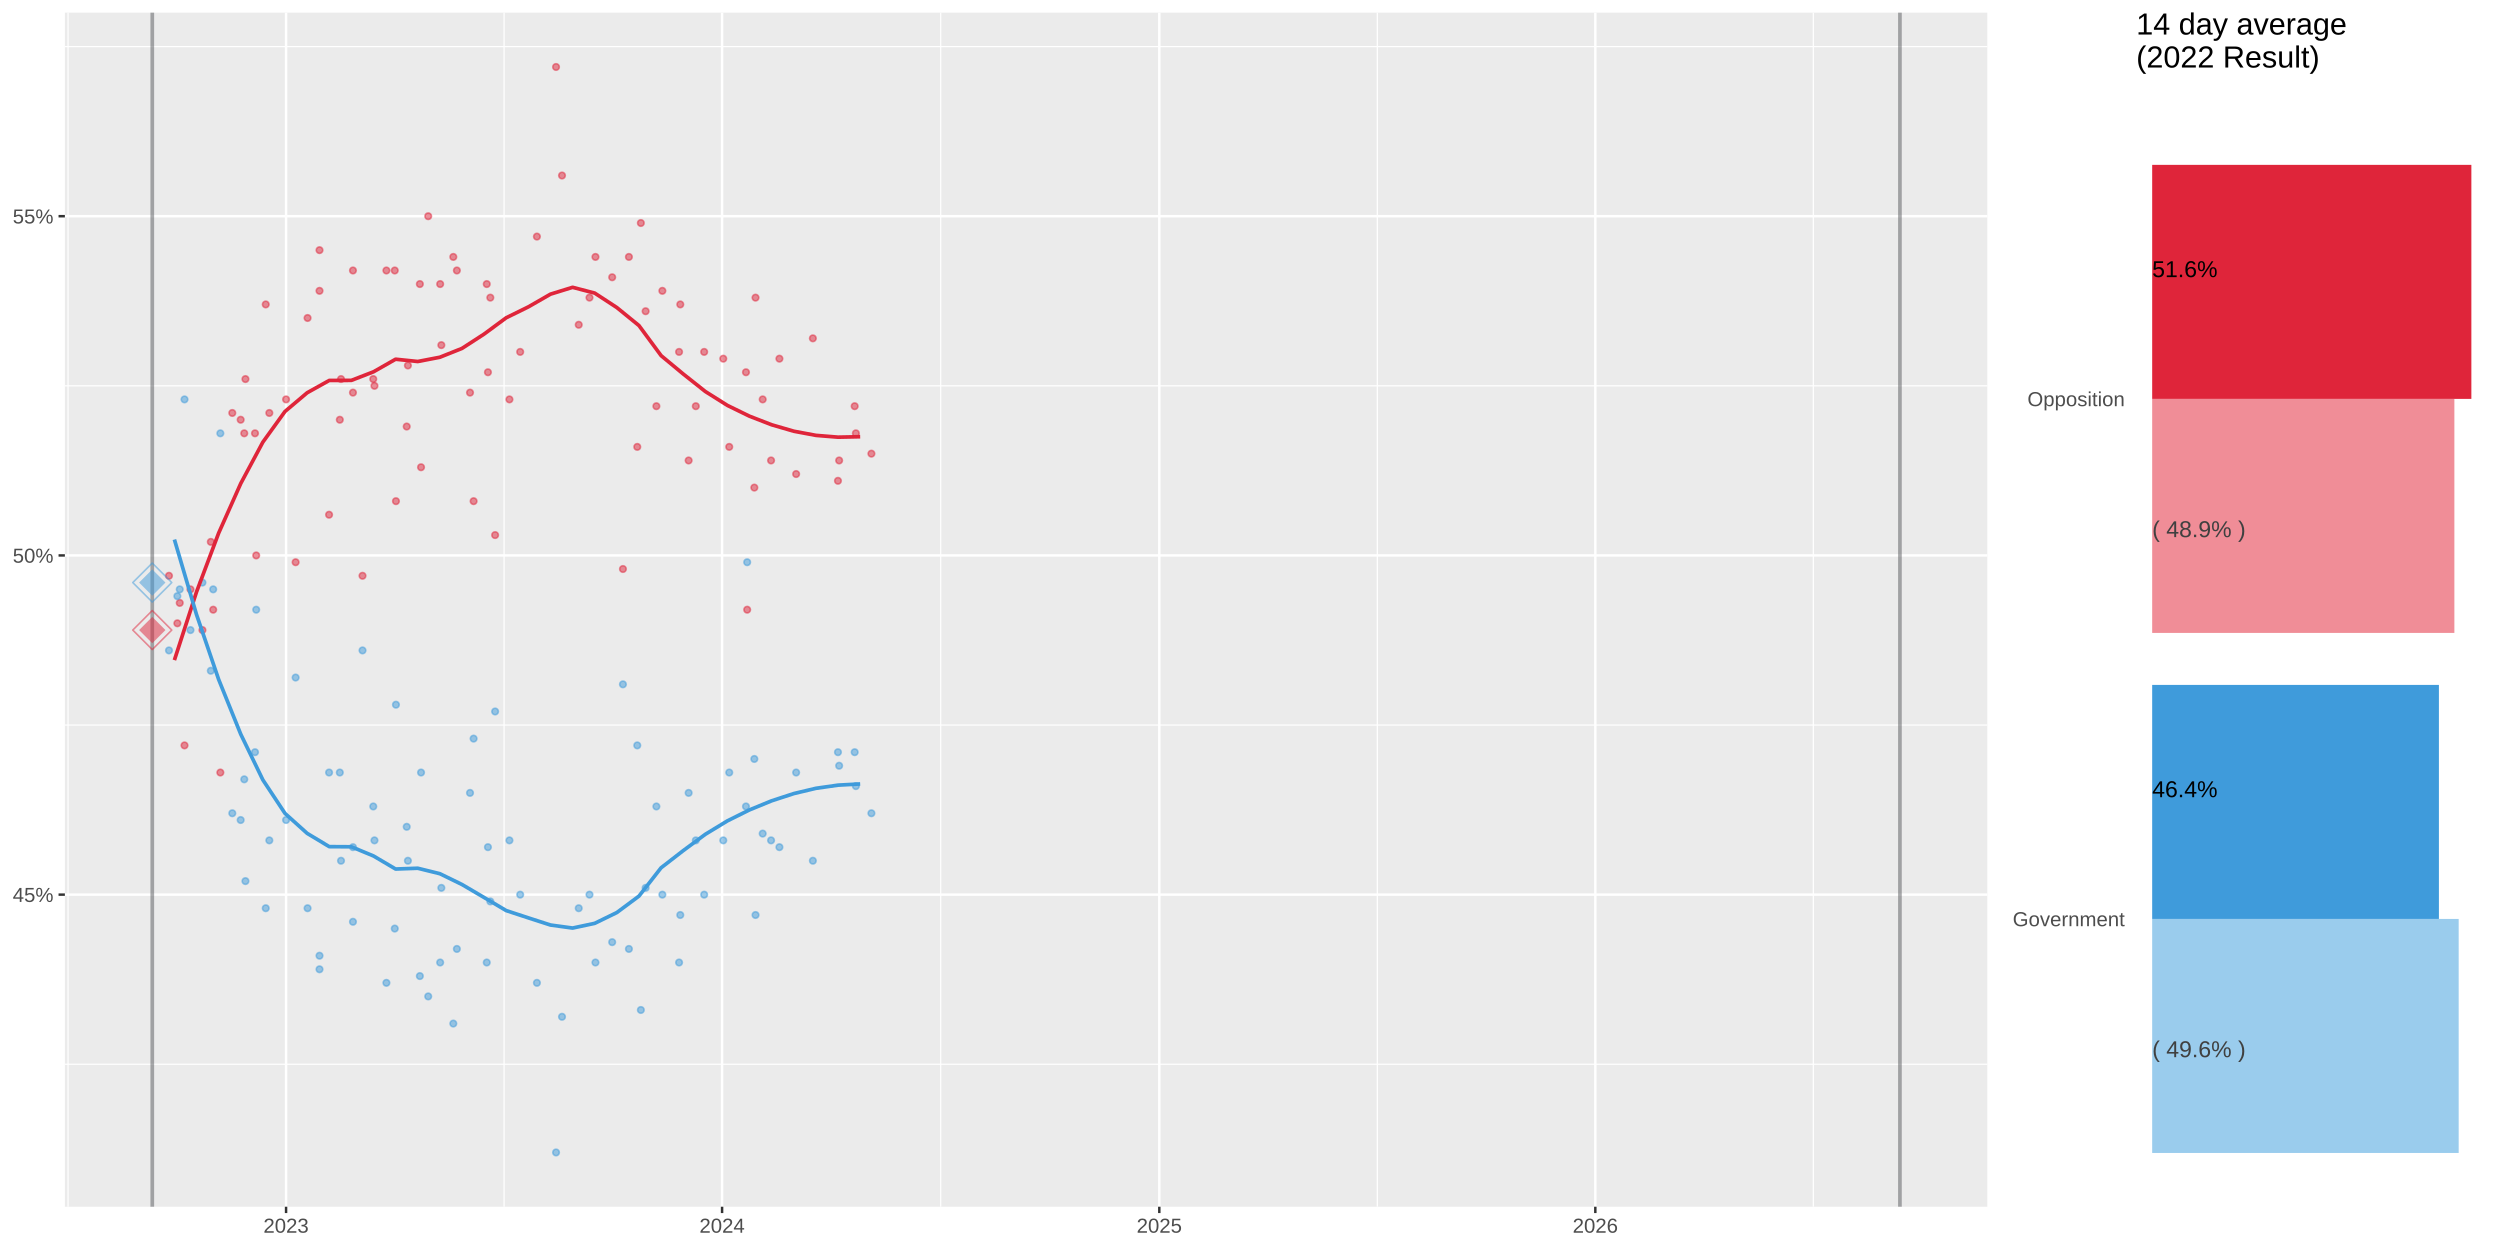
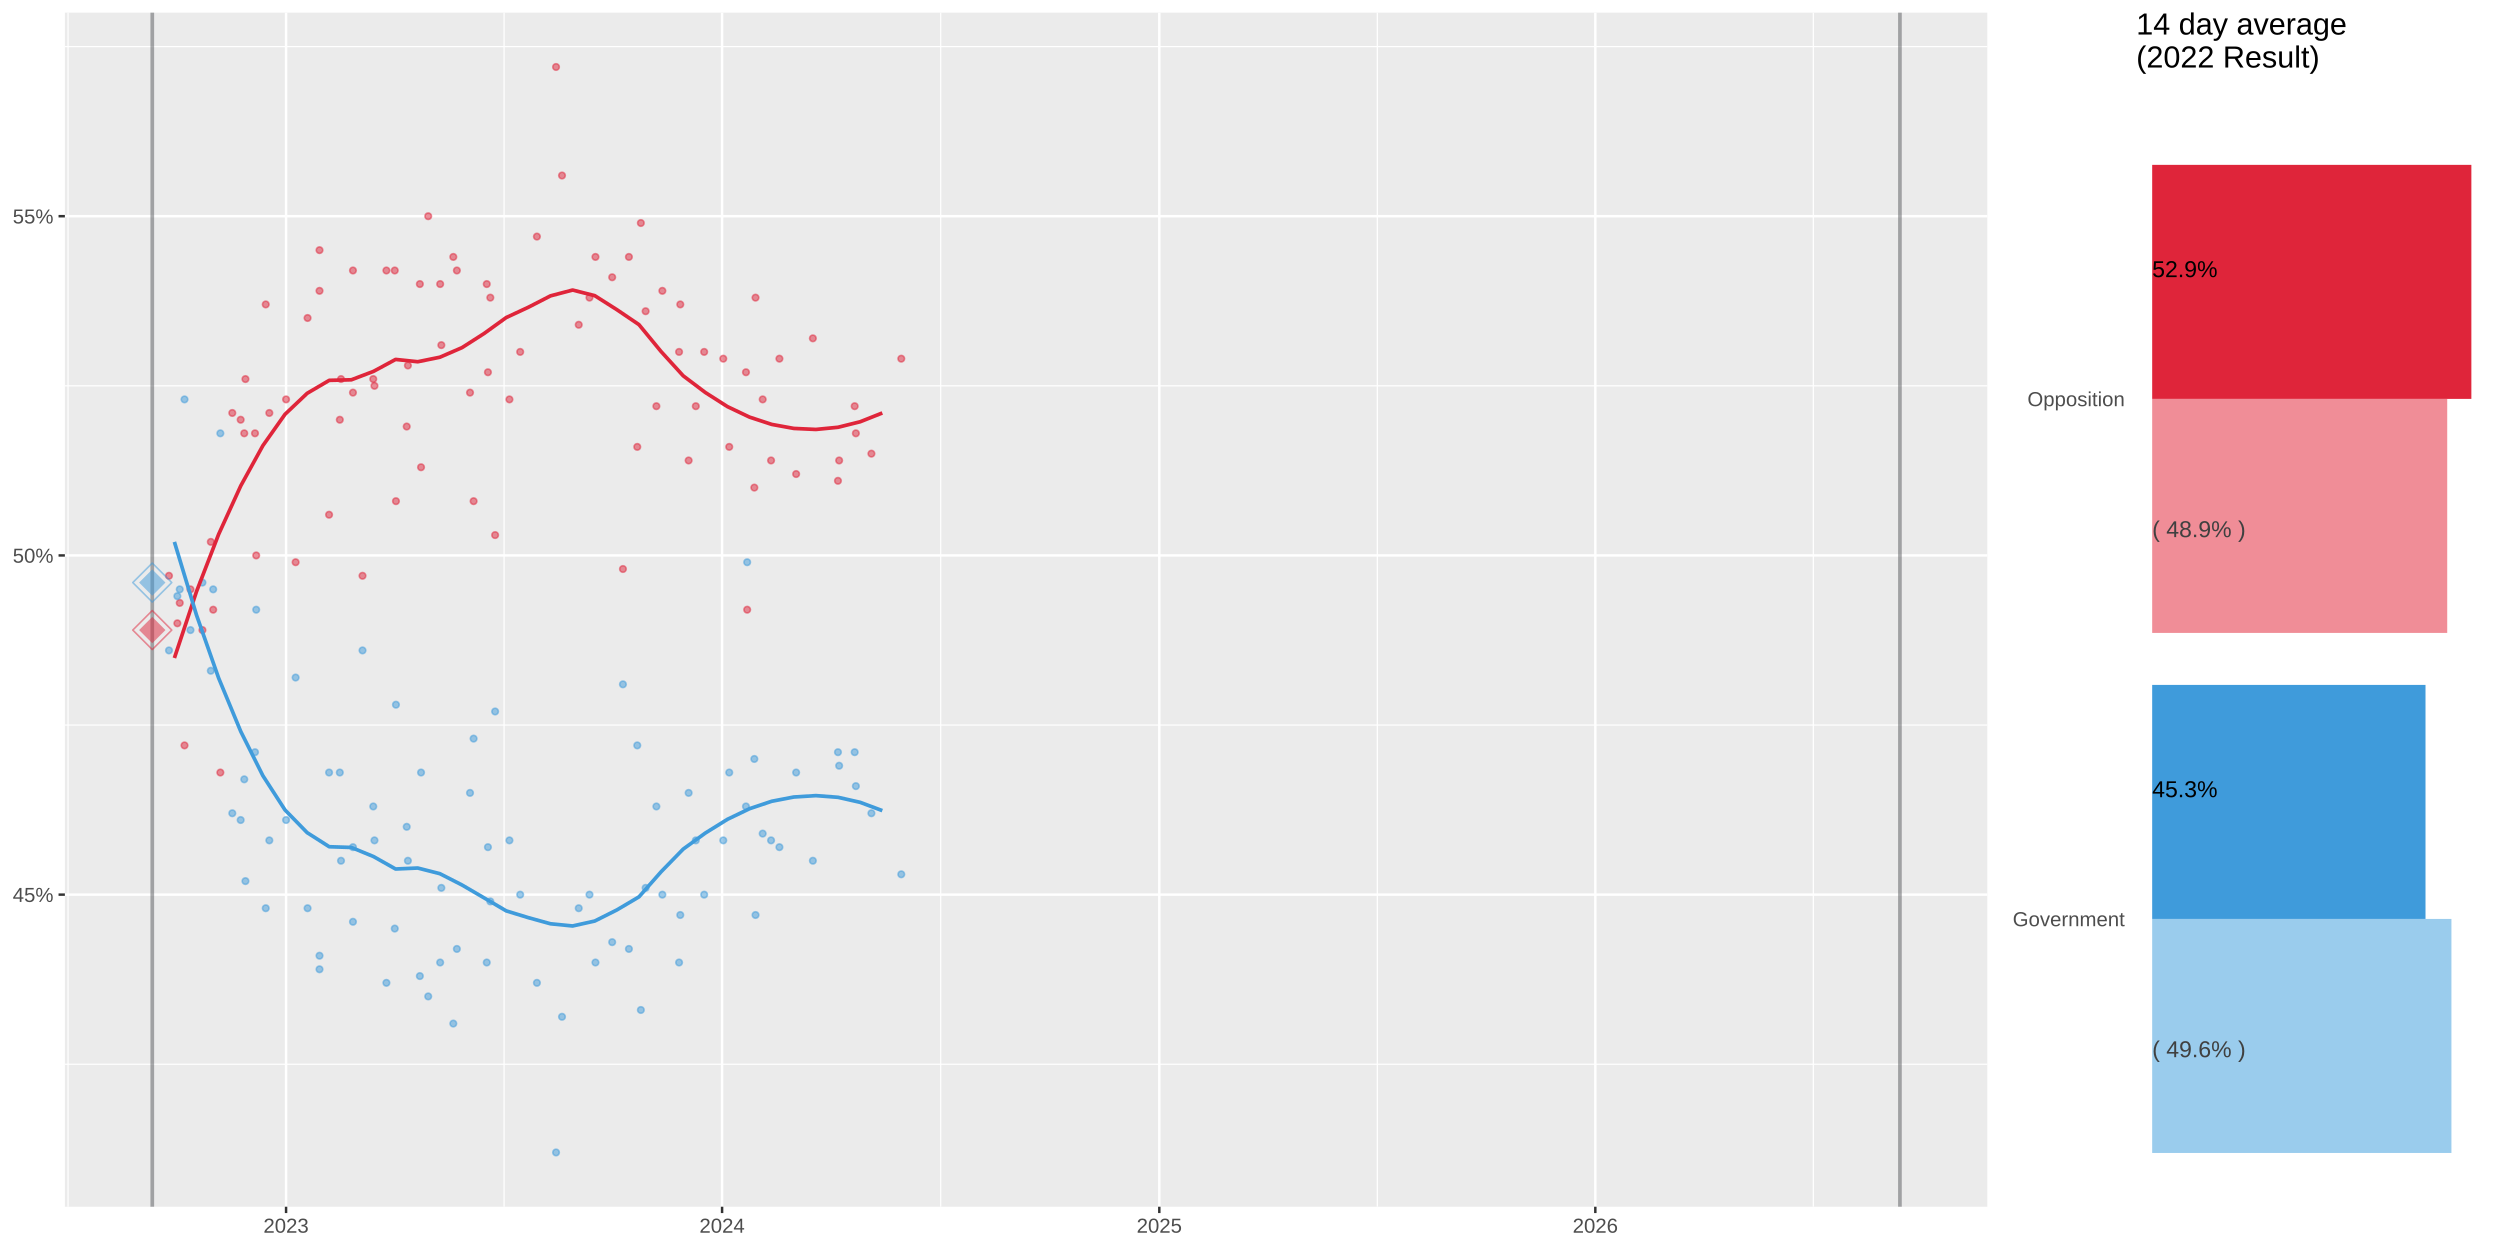
<svg xmlns="http://www.w3.org/2000/svg" class="svglite" width="1080.00pt" height="540.00pt" viewBox="0 0 1080.00 540.00">
  <defs>
    <style type="text/css">
    line, polyline, polygon, path, rect, circle {
      fill: none;
      stroke: #000000;
      stroke-linecap: round;
      stroke-linejoin: round;
      stroke-miterlimit: 10.00;
    }
    text {
      white-space: pre;
    }
  </style>
  </defs>
  <rect width="100%" height="100%" style="stroke: none; fill: none;" />
  <defs>
    <clipPath id="cpMC4wMHwxMDgwLjAwfDAuMDB8NTQwLjAw">
      <rect x="0.00" y="0.00" width="1080.00" height="540.00" />
    </clipPath>
  </defs>
  <g clip-path="url(#cpMC4wMHwxMDgwLjAwfDAuMDB8NTQwLjAw)">
</g>
  <defs>
    <clipPath id="cpMC4wMHw4NjQuMDB8MC4wMHw1NDAuMDA=">
      <rect x="0.00" y="0.00" width="864.00" height="540.00" />
    </clipPath>
  </defs>
  <g clip-path="url(#cpMC4wMHw4NjQuMDB8MC4wMHw1NDAuMDA=)">
    <rect x="0.00" y="0.00" width="864.00" height="540.00" style="stroke-width: 1.07; stroke: #FFFFFF; fill: #FFFFFF;" />
  </g>
  <g clip-path="url(#cpMC4wMHwxMDgwLjAwfDAuMDB8NTQwLjAw)">
</g>
  <defs>
    <clipPath id="cpMjguMDN8ODU4LjUyfDUuNDh8NTIxLjMx">
      <rect x="28.03" y="5.48" width="830.49" height="515.83" />
    </clipPath>
  </defs>
  <g clip-path="url(#cpMjguMDN8ODU4LjUyfDUuNDh8NTIxLjMx)">
    <rect x="28.03" y="5.48" width="830.49" height="515.83" style="stroke-width: 1.07; stroke: none; fill: #EBEBEB;" />
    <polyline points="28.03,459.76 858.52,459.76 " style="stroke-width: 0.53; stroke: #FFFFFF; stroke-linecap: butt;" />
    <polyline points="28.03,313.22 858.52,313.22 " style="stroke-width: 0.53; stroke: #FFFFFF; stroke-linecap: butt;" />
    <polyline points="28.03,166.68 858.52,166.68 " style="stroke-width: 0.53; stroke: #FFFFFF; stroke-linecap: butt;" />
    <polyline points="28.03,20.13 858.52,20.13 " style="stroke-width: 0.53; stroke: #FFFFFF; stroke-linecap: butt;" />
    <polyline points="29.40,521.31 29.40,5.48 " style="stroke-width: 0.53; stroke: #FFFFFF; stroke-linecap: butt;" />
    <polyline points="217.76,521.31 217.76,5.48 " style="stroke-width: 0.53; stroke: #FFFFFF; stroke-linecap: butt;" />
    <polyline points="406.38,521.31 406.38,5.48 " style="stroke-width: 0.53; stroke: #FFFFFF; stroke-linecap: butt;" />
    <polyline points="595.00,521.31 595.00,5.48 " style="stroke-width: 0.53; stroke: #FFFFFF; stroke-linecap: butt;" />
    <polyline points="783.36,521.31 783.36,5.48 " style="stroke-width: 0.53; stroke: #FFFFFF; stroke-linecap: butt;" />
    <polyline points="28.03,386.49 858.52,386.49 " style="stroke-width: 1.07; stroke: #FFFFFF; stroke-linecap: butt;" />
    <polyline points="28.03,239.95 858.52,239.95 " style="stroke-width: 1.07; stroke: #FFFFFF; stroke-linecap: butt;" />
    <polyline points="28.03,93.40 858.52,93.40 " style="stroke-width: 1.07; stroke: #FFFFFF; stroke-linecap: butt;" />
    <polyline points="123.58,521.31 123.58,5.48 " style="stroke-width: 1.07; stroke: #FFFFFF; stroke-linecap: butt;" />
    <polyline points="311.94,521.31 311.94,5.48 " style="stroke-width: 1.07; stroke: #FFFFFF; stroke-linecap: butt;" />
    <polyline points="500.82,521.31 500.82,5.48 " style="stroke-width: 1.07; stroke: #FFFFFF; stroke-linecap: butt;" />
    <polyline points="689.18,521.31 689.18,5.48 " style="stroke-width: 1.07; stroke: #FFFFFF; stroke-linecap: butt;" />
+     <circle cx="389.35" cy="154.95" r="1.42" style="stroke-width: 0.71; stroke: #DF253A; stroke-opacity: 0.50; fill: #DF253A; fill-opacity: 0.50;" />
    <circle cx="376.45" cy="195.98" r="1.42" style="stroke-width: 0.71; stroke: #DF253A; stroke-opacity: 0.50; fill: #DF253A; fill-opacity: 0.50;" />
    <circle cx="369.74" cy="187.19" r="1.42" style="stroke-width: 0.71; stroke: #DF253A; stroke-opacity: 0.50; fill: #DF253A; fill-opacity: 0.50;" />
    <circle cx="369.22" cy="175.47" r="1.42" style="stroke-width: 0.71; stroke: #DF253A; stroke-opacity: 0.50; fill: #DF253A; fill-opacity: 0.50;" />
    <circle cx="362.51" cy="198.92" r="1.42" style="stroke-width: 0.71; stroke: #DF253A; stroke-opacity: 0.50; fill: #DF253A; fill-opacity: 0.50;" />
    <circle cx="362.00" cy="207.71" r="1.42" style="stroke-width: 0.71; stroke: #DF253A; stroke-opacity: 0.50; fill: #DF253A; fill-opacity: 0.50;" />
    <circle cx="351.16" cy="146.16" r="1.42" style="stroke-width: 0.71; stroke: #DF253A; stroke-opacity: 0.50; fill: #DF253A; fill-opacity: 0.50;" />
    <circle cx="343.93" cy="204.78" r="1.42" style="stroke-width: 0.71; stroke: #DF253A; stroke-opacity: 0.50; fill: #DF253A; fill-opacity: 0.50;" />
    <circle cx="336.71" cy="154.95" r="1.42" style="stroke-width: 0.71; stroke: #DF253A; stroke-opacity: 0.50; fill: #DF253A; fill-opacity: 0.50;" />
    <circle cx="333.10" cy="198.92" r="1.42" style="stroke-width: 0.71; stroke: #DF253A; stroke-opacity: 0.50; fill: #DF253A; fill-opacity: 0.50;" />
    <circle cx="329.48" cy="172.54" r="1.42" style="stroke-width: 0.71; stroke: #DF253A; stroke-opacity: 0.50; fill: #DF253A; fill-opacity: 0.50;" />
    <circle cx="326.39" cy="128.58" r="1.42" style="stroke-width: 0.71; stroke: #DF253A; stroke-opacity: 0.50; fill: #DF253A; fill-opacity: 0.50;" />
    <circle cx="325.87" cy="210.64" r="1.42" style="stroke-width: 0.71; stroke: #DF253A; stroke-opacity: 0.50; fill: #DF253A; fill-opacity: 0.50;" />
    <circle cx="322.78" cy="263.39" r="1.42" style="stroke-width: 0.71; stroke: #DF253A; stroke-opacity: 0.50; fill: #DF253A; fill-opacity: 0.50;" />
    <circle cx="322.26" cy="160.81" r="1.42" style="stroke-width: 0.71; stroke: #DF253A; stroke-opacity: 0.50; fill: #DF253A; fill-opacity: 0.50;" />
    <circle cx="315.03" cy="193.05" r="1.42" style="stroke-width: 0.71; stroke: #DF253A; stroke-opacity: 0.50; fill: #DF253A; fill-opacity: 0.50;" />
    <circle cx="312.45" cy="154.95" r="1.42" style="stroke-width: 0.71; stroke: #DF253A; stroke-opacity: 0.50; fill: #DF253A; fill-opacity: 0.50;" />
    <circle cx="304.20" cy="152.02" r="1.42" style="stroke-width: 0.71; stroke: #DF253A; stroke-opacity: 0.50; fill: #DF253A; fill-opacity: 0.50;" />
    <circle cx="300.59" cy="175.47" r="1.42" style="stroke-width: 0.71; stroke: #DF253A; stroke-opacity: 0.50; fill: #DF253A; fill-opacity: 0.50;" />
    <circle cx="297.49" cy="198.92" r="1.42" style="stroke-width: 0.71; stroke: #DF253A; stroke-opacity: 0.50; fill: #DF253A; fill-opacity: 0.50;" />
    <circle cx="293.88" cy="131.51" r="1.42" style="stroke-width: 0.71; stroke: #DF253A; stroke-opacity: 0.50; fill: #DF253A; fill-opacity: 0.50;" />
    <circle cx="293.36" cy="152.02" r="1.42" style="stroke-width: 0.71; stroke: #DF253A; stroke-opacity: 0.50; fill: #DF253A; fill-opacity: 0.50;" />
    <circle cx="286.14" cy="125.64" r="1.42" style="stroke-width: 0.71; stroke: #DF253A; stroke-opacity: 0.50; fill: #DF253A; fill-opacity: 0.50;" />
    <circle cx="283.56" cy="175.47" r="1.42" style="stroke-width: 0.71; stroke: #DF253A; stroke-opacity: 0.50; fill: #DF253A; fill-opacity: 0.50;" />
    <circle cx="278.91" cy="134.44" r="1.42" style="stroke-width: 0.71; stroke: #DF253A; stroke-opacity: 0.50; fill: #DF253A; fill-opacity: 0.50;" />
    <circle cx="276.85" cy="96.34" r="1.42" style="stroke-width: 0.71; stroke: #DF253A; stroke-opacity: 0.50; fill: #DF253A; fill-opacity: 0.50;" />
    <circle cx="275.30" cy="193.05" r="1.42" style="stroke-width: 0.71; stroke: #DF253A; stroke-opacity: 0.50; fill: #DF253A; fill-opacity: 0.50;" />
    <circle cx="271.69" cy="110.99" r="1.42" style="stroke-width: 0.71; stroke: #DF253A; stroke-opacity: 0.50; fill: #DF253A; fill-opacity: 0.50;" />
    <circle cx="269.11" cy="245.81" r="1.42" style="stroke-width: 0.71; stroke: #DF253A; stroke-opacity: 0.50; fill: #DF253A; fill-opacity: 0.50;" />
    <circle cx="264.46" cy="119.78" r="1.42" style="stroke-width: 0.71; stroke: #DF253A; stroke-opacity: 0.50; fill: #DF253A; fill-opacity: 0.50;" />
    <circle cx="257.24" cy="110.99" r="1.42" style="stroke-width: 0.71; stroke: #DF253A; stroke-opacity: 0.50; fill: #DF253A; fill-opacity: 0.50;" />
    <circle cx="254.66" cy="128.58" r="1.42" style="stroke-width: 0.71; stroke: #DF253A; stroke-opacity: 0.50; fill: #DF253A; fill-opacity: 0.50;" />
    <circle cx="250.01" cy="140.30" r="1.42" style="stroke-width: 0.71; stroke: #DF253A; stroke-opacity: 0.50; fill: #DF253A; fill-opacity: 0.50;" />
    <circle cx="242.79" cy="75.82" r="1.42" style="stroke-width: 0.71; stroke: #DF253A; stroke-opacity: 0.50; fill: #DF253A; fill-opacity: 0.50;" />
    <circle cx="240.21" cy="28.93" r="1.42" style="stroke-width: 0.71; stroke: #DF253A; stroke-opacity: 0.50; fill: #DF253A; fill-opacity: 0.50;" />
    <circle cx="231.95" cy="102.20" r="1.42" style="stroke-width: 0.71; stroke: #DF253A; stroke-opacity: 0.50; fill: #DF253A; fill-opacity: 0.50;" />
    <circle cx="224.72" cy="152.02" r="1.42" style="stroke-width: 0.71; stroke: #DF253A; stroke-opacity: 0.50; fill: #DF253A; fill-opacity: 0.50;" />
    <circle cx="220.08" cy="172.54" r="1.42" style="stroke-width: 0.71; stroke: #DF253A; stroke-opacity: 0.50; fill: #DF253A; fill-opacity: 0.50;" />
    <circle cx="213.89" cy="231.15" r="1.42" style="stroke-width: 0.71; stroke: #DF253A; stroke-opacity: 0.50; fill: #DF253A; fill-opacity: 0.50;" />
    <circle cx="211.82" cy="128.58" r="1.42" style="stroke-width: 0.71; stroke: #DF253A; stroke-opacity: 0.50; fill: #DF253A; fill-opacity: 0.50;" />
    <circle cx="210.79" cy="160.81" r="1.42" style="stroke-width: 0.71; stroke: #DF253A; stroke-opacity: 0.50; fill: #DF253A; fill-opacity: 0.50;" />
    <circle cx="210.28" cy="122.71" r="1.42" style="stroke-width: 0.71; stroke: #DF253A; stroke-opacity: 0.50; fill: #DF253A; fill-opacity: 0.50;" />
    <circle cx="204.60" cy="216.50" r="1.42" style="stroke-width: 0.71; stroke: #DF253A; stroke-opacity: 0.50; fill: #DF253A; fill-opacity: 0.50;" />
    <circle cx="203.05" cy="169.61" r="1.42" style="stroke-width: 0.71; stroke: #DF253A; stroke-opacity: 0.50; fill: #DF253A; fill-opacity: 0.50;" />
    <circle cx="197.37" cy="116.85" r="1.42" style="stroke-width: 0.71; stroke: #DF253A; stroke-opacity: 0.50; fill: #DF253A; fill-opacity: 0.50;" />
    <circle cx="195.83" cy="110.99" r="1.42" style="stroke-width: 0.71; stroke: #DF253A; stroke-opacity: 0.50; fill: #DF253A; fill-opacity: 0.50;" />
    <circle cx="190.66" cy="149.09" r="1.42" style="stroke-width: 0.71; stroke: #DF253A; stroke-opacity: 0.50; fill: #DF253A; fill-opacity: 0.50;" />
    <circle cx="190.15" cy="122.71" r="1.42" style="stroke-width: 0.71; stroke: #DF253A; stroke-opacity: 0.50; fill: #DF253A; fill-opacity: 0.50;" />
    <circle cx="184.99" cy="93.40" r="1.42" style="stroke-width: 0.71; stroke: #DF253A; stroke-opacity: 0.50; fill: #DF253A; fill-opacity: 0.50;" />
    <circle cx="181.89" cy="201.85" r="1.42" style="stroke-width: 0.71; stroke: #DF253A; stroke-opacity: 0.50; fill: #DF253A; fill-opacity: 0.50;" />
    <circle cx="181.38" cy="122.71" r="1.42" style="stroke-width: 0.71; stroke: #DF253A; stroke-opacity: 0.50; fill: #DF253A; fill-opacity: 0.50;" />
    <circle cx="176.22" cy="157.88" r="1.42" style="stroke-width: 0.71; stroke: #DF253A; stroke-opacity: 0.50; fill: #DF253A; fill-opacity: 0.50;" />
    <circle cx="175.70" cy="184.26" r="1.42" style="stroke-width: 0.71; stroke: #DF253A; stroke-opacity: 0.50; fill: #DF253A; fill-opacity: 0.50;" />
    <circle cx="171.05" cy="216.50" r="1.42" style="stroke-width: 0.71; stroke: #DF253A; stroke-opacity: 0.50; fill: #DF253A; fill-opacity: 0.50;" />
    <circle cx="170.54" cy="116.85" r="1.42" style="stroke-width: 0.71; stroke: #DF253A; stroke-opacity: 0.50; fill: #DF253A; fill-opacity: 0.50;" />
    <circle cx="166.93" cy="116.85" r="1.42" style="stroke-width: 0.71; stroke: #DF253A; stroke-opacity: 0.50; fill: #DF253A; fill-opacity: 0.50;" />
    <circle cx="161.77" cy="166.68" r="1.42" style="stroke-width: 0.71; stroke: #DF253A; stroke-opacity: 0.50; fill: #DF253A; fill-opacity: 0.50;" />
    <circle cx="161.25" cy="163.75" r="1.42" style="stroke-width: 0.71; stroke: #DF253A; stroke-opacity: 0.50; fill: #DF253A; fill-opacity: 0.50;" />
    <circle cx="156.61" cy="248.74" r="1.42" style="stroke-width: 0.71; stroke: #DF253A; stroke-opacity: 0.50; fill: #DF253A; fill-opacity: 0.50;" />
    <circle cx="152.48" cy="169.61" r="1.42" style="stroke-width: 0.71; stroke: #DF253A; stroke-opacity: 0.50; fill: #DF253A; fill-opacity: 0.50;" />
    <circle cx="152.48" cy="116.85" r="1.42" style="stroke-width: 0.71; stroke: #DF253A; stroke-opacity: 0.50; fill: #DF253A; fill-opacity: 0.50;" />
    <circle cx="147.32" cy="163.75" r="1.42" style="stroke-width: 0.71; stroke: #DF253A; stroke-opacity: 0.50; fill: #DF253A; fill-opacity: 0.50;" />
    <circle cx="146.80" cy="181.33" r="1.42" style="stroke-width: 0.71; stroke: #DF253A; stroke-opacity: 0.50; fill: #DF253A; fill-opacity: 0.50;" />
    <circle cx="142.16" cy="222.36" r="1.42" style="stroke-width: 0.71; stroke: #DF253A; stroke-opacity: 0.50; fill: #DF253A; fill-opacity: 0.50;" />
    <circle cx="138.03" cy="108.06" r="1.42" style="stroke-width: 0.71; stroke: #DF253A; stroke-opacity: 0.50; fill: #DF253A; fill-opacity: 0.50;" />
    <circle cx="138.03" cy="125.64" r="1.42" style="stroke-width: 0.71; stroke: #DF253A; stroke-opacity: 0.50; fill: #DF253A; fill-opacity: 0.50;" />
    <circle cx="132.87" cy="137.37" r="1.42" style="stroke-width: 0.71; stroke: #DF253A; stroke-opacity: 0.50; fill: #DF253A; fill-opacity: 0.50;" />
    <circle cx="127.71" cy="242.88" r="1.42" style="stroke-width: 0.71; stroke: #DF253A; stroke-opacity: 0.50; fill: #DF253A; fill-opacity: 0.50;" />
    <circle cx="123.58" cy="172.54" r="1.42" style="stroke-width: 0.71; stroke: #DF253A; stroke-opacity: 0.50; fill: #DF253A; fill-opacity: 0.50;" />
    <circle cx="116.35" cy="178.40" r="1.42" style="stroke-width: 0.71; stroke: #DF253A; stroke-opacity: 0.50; fill: #DF253A; fill-opacity: 0.50;" />
    <circle cx="114.80" cy="131.51" r="1.42" style="stroke-width: 0.71; stroke: #DF253A; stroke-opacity: 0.50; fill: #DF253A; fill-opacity: 0.50;" />
    <circle cx="110.68" cy="239.95" r="1.42" style="stroke-width: 0.71; stroke: #DF253A; stroke-opacity: 0.50; fill: #DF253A; fill-opacity: 0.50;" />
    <circle cx="110.16" cy="187.19" r="1.42" style="stroke-width: 0.71; stroke: #DF253A; stroke-opacity: 0.50; fill: #DF253A; fill-opacity: 0.50;" />
    <circle cx="106.03" cy="163.75" r="1.42" style="stroke-width: 0.71; stroke: #DF253A; stroke-opacity: 0.50; fill: #DF253A; fill-opacity: 0.50;" />
    <circle cx="105.52" cy="187.19" r="1.42" style="stroke-width: 0.71; stroke: #DF253A; stroke-opacity: 0.50; fill: #DF253A; fill-opacity: 0.50;" />
    <circle cx="103.97" cy="181.33" r="1.42" style="stroke-width: 0.71; stroke: #DF253A; stroke-opacity: 0.50; fill: #DF253A; fill-opacity: 0.50;" />
    <circle cx="100.35" cy="178.40" r="1.42" style="stroke-width: 0.71; stroke: #DF253A; stroke-opacity: 0.50; fill: #DF253A; fill-opacity: 0.50;" />
    <circle cx="95.19" cy="333.73" r="1.42" style="stroke-width: 0.71; stroke: #DF253A; stroke-opacity: 0.50; fill: #DF253A; fill-opacity: 0.50;" />
    <circle cx="92.10" cy="263.39" r="1.42" style="stroke-width: 0.71; stroke: #DF253A; stroke-opacity: 0.50; fill: #DF253A; fill-opacity: 0.50;" />
    <circle cx="91.07" cy="234.09" r="1.42" style="stroke-width: 0.71; stroke: #DF253A; stroke-opacity: 0.50; fill: #DF253A; fill-opacity: 0.50;" />
    <circle cx="87.45" cy="272.19" r="1.42" style="stroke-width: 0.71; stroke: #DF253A; stroke-opacity: 0.50; fill: #DF253A; fill-opacity: 0.50;" />
    <circle cx="82.29" cy="254.60" r="1.42" style="stroke-width: 0.71; stroke: #DF253A; stroke-opacity: 0.50; fill: #DF253A; fill-opacity: 0.50;" />
    <circle cx="79.71" cy="322.01" r="1.42" style="stroke-width: 0.71; stroke: #DF253A; stroke-opacity: 0.50; fill: #DF253A; fill-opacity: 0.50;" />
    <circle cx="77.65" cy="260.46" r="1.42" style="stroke-width: 0.71; stroke: #DF253A; stroke-opacity: 0.50; fill: #DF253A; fill-opacity: 0.50;" />
    <circle cx="76.62" cy="269.26" r="1.42" style="stroke-width: 0.71; stroke: #DF253A; stroke-opacity: 0.50; fill: #DF253A; fill-opacity: 0.50;" />
    <circle cx="73.00" cy="248.74" r="1.42" style="stroke-width: 0.71; stroke: #DF253A; stroke-opacity: 0.50; fill: #DF253A; fill-opacity: 0.50;" />
+     <circle cx="389.35" cy="377.70" r="1.42" style="stroke-width: 0.71; stroke: #3F9BDB; stroke-opacity: 0.50; fill: #3F9BDB; fill-opacity: 0.50;" />
    <circle cx="376.45" cy="351.32" r="1.42" style="stroke-width: 0.71; stroke: #3F9BDB; stroke-opacity: 0.50; fill: #3F9BDB; fill-opacity: 0.50;" />
    <circle cx="369.74" cy="339.60" r="1.42" style="stroke-width: 0.71; stroke: #3F9BDB; stroke-opacity: 0.50; fill: #3F9BDB; fill-opacity: 0.50;" />
    <circle cx="369.22" cy="324.94" r="1.42" style="stroke-width: 0.71; stroke: #3F9BDB; stroke-opacity: 0.50; fill: #3F9BDB; fill-opacity: 0.50;" />
    <circle cx="362.51" cy="330.80" r="1.42" style="stroke-width: 0.71; stroke: #3F9BDB; stroke-opacity: 0.50; fill: #3F9BDB; fill-opacity: 0.50;" />
    <circle cx="362.00" cy="324.94" r="1.42" style="stroke-width: 0.71; stroke: #3F9BDB; stroke-opacity: 0.50; fill: #3F9BDB; fill-opacity: 0.50;" />
    <circle cx="351.16" cy="371.84" r="1.42" style="stroke-width: 0.71; stroke: #3F9BDB; stroke-opacity: 0.50; fill: #3F9BDB; fill-opacity: 0.50;" />
    <circle cx="343.93" cy="333.73" r="1.42" style="stroke-width: 0.71; stroke: #3F9BDB; stroke-opacity: 0.50; fill: #3F9BDB; fill-opacity: 0.50;" />
    <circle cx="336.71" cy="365.97" r="1.42" style="stroke-width: 0.71; stroke: #3F9BDB; stroke-opacity: 0.50; fill: #3F9BDB; fill-opacity: 0.50;" />
    <circle cx="333.10" cy="363.04" r="1.42" style="stroke-width: 0.71; stroke: #3F9BDB; stroke-opacity: 0.50; fill: #3F9BDB; fill-opacity: 0.50;" />
    <circle cx="329.48" cy="360.11" r="1.42" style="stroke-width: 0.71; stroke: #3F9BDB; stroke-opacity: 0.50; fill: #3F9BDB; fill-opacity: 0.50;" />
    <circle cx="326.39" cy="395.28" r="1.42" style="stroke-width: 0.71; stroke: #3F9BDB; stroke-opacity: 0.50; fill: #3F9BDB; fill-opacity: 0.50;" />
    <circle cx="325.87" cy="327.87" r="1.42" style="stroke-width: 0.71; stroke: #3F9BDB; stroke-opacity: 0.50; fill: #3F9BDB; fill-opacity: 0.50;" />
    <circle cx="322.78" cy="242.88" r="1.42" style="stroke-width: 0.71; stroke: #3F9BDB; stroke-opacity: 0.50; fill: #3F9BDB; fill-opacity: 0.50;" />
    <circle cx="322.26" cy="348.39" r="1.42" style="stroke-width: 0.71; stroke: #3F9BDB; stroke-opacity: 0.50; fill: #3F9BDB; fill-opacity: 0.50;" />
    <circle cx="315.03" cy="333.73" r="1.42" style="stroke-width: 0.71; stroke: #3F9BDB; stroke-opacity: 0.50; fill: #3F9BDB; fill-opacity: 0.50;" />
    <circle cx="312.45" cy="363.04" r="1.42" style="stroke-width: 0.71; stroke: #3F9BDB; stroke-opacity: 0.50; fill: #3F9BDB; fill-opacity: 0.50;" />
    <circle cx="304.20" cy="386.49" r="1.42" style="stroke-width: 0.71; stroke: #3F9BDB; stroke-opacity: 0.50; fill: #3F9BDB; fill-opacity: 0.50;" />
    <circle cx="300.59" cy="363.04" r="1.42" style="stroke-width: 0.71; stroke: #3F9BDB; stroke-opacity: 0.50; fill: #3F9BDB; fill-opacity: 0.50;" />
    <circle cx="297.49" cy="342.53" r="1.42" style="stroke-width: 0.71; stroke: #3F9BDB; stroke-opacity: 0.50; fill: #3F9BDB; fill-opacity: 0.50;" />
    <circle cx="293.88" cy="395.28" r="1.42" style="stroke-width: 0.71; stroke: #3F9BDB; stroke-opacity: 0.50; fill: #3F9BDB; fill-opacity: 0.50;" />
    <circle cx="293.36" cy="415.80" r="1.42" style="stroke-width: 0.71; stroke: #3F9BDB; stroke-opacity: 0.50; fill: #3F9BDB; fill-opacity: 0.50;" />
    <circle cx="286.14" cy="386.49" r="1.42" style="stroke-width: 0.71; stroke: #3F9BDB; stroke-opacity: 0.50; fill: #3F9BDB; fill-opacity: 0.50;" />
    <circle cx="283.56" cy="348.39" r="1.42" style="stroke-width: 0.71; stroke: #3F9BDB; stroke-opacity: 0.50; fill: #3F9BDB; fill-opacity: 0.50;" />
    <circle cx="278.91" cy="383.56" r="1.42" style="stroke-width: 0.71; stroke: #3F9BDB; stroke-opacity: 0.50; fill: #3F9BDB; fill-opacity: 0.50;" />
    <circle cx="276.85" cy="436.31" r="1.42" style="stroke-width: 0.71; stroke: #3F9BDB; stroke-opacity: 0.50; fill: #3F9BDB; fill-opacity: 0.50;" />
    <circle cx="275.30" cy="322.01" r="1.42" style="stroke-width: 0.71; stroke: #3F9BDB; stroke-opacity: 0.50; fill: #3F9BDB; fill-opacity: 0.50;" />
    <circle cx="271.69" cy="409.94" r="1.42" style="stroke-width: 0.71; stroke: #3F9BDB; stroke-opacity: 0.50; fill: #3F9BDB; fill-opacity: 0.50;" />
    <circle cx="269.11" cy="295.63" r="1.42" style="stroke-width: 0.71; stroke: #3F9BDB; stroke-opacity: 0.50; fill: #3F9BDB; fill-opacity: 0.50;" />
    <circle cx="264.46" cy="407.01" r="1.42" style="stroke-width: 0.71; stroke: #3F9BDB; stroke-opacity: 0.50; fill: #3F9BDB; fill-opacity: 0.50;" />
    <circle cx="257.24" cy="415.80" r="1.42" style="stroke-width: 0.71; stroke: #3F9BDB; stroke-opacity: 0.50; fill: #3F9BDB; fill-opacity: 0.50;" />
    <circle cx="254.66" cy="386.49" r="1.42" style="stroke-width: 0.71; stroke: #3F9BDB; stroke-opacity: 0.50; fill: #3F9BDB; fill-opacity: 0.50;" />
    <circle cx="250.01" cy="392.35" r="1.42" style="stroke-width: 0.71; stroke: #3F9BDB; stroke-opacity: 0.50; fill: #3F9BDB; fill-opacity: 0.50;" />
    <circle cx="242.79" cy="439.25" r="1.42" style="stroke-width: 0.71; stroke: #3F9BDB; stroke-opacity: 0.50; fill: #3F9BDB; fill-opacity: 0.50;" />
    <circle cx="240.21" cy="497.86" r="1.42" style="stroke-width: 0.71; stroke: #3F9BDB; stroke-opacity: 0.50; fill: #3F9BDB; fill-opacity: 0.50;" />
    <circle cx="231.95" cy="424.59" r="1.42" style="stroke-width: 0.71; stroke: #3F9BDB; stroke-opacity: 0.50; fill: #3F9BDB; fill-opacity: 0.50;" />
    <circle cx="224.72" cy="386.49" r="1.42" style="stroke-width: 0.71; stroke: #3F9BDB; stroke-opacity: 0.50; fill: #3F9BDB; fill-opacity: 0.50;" />
    <circle cx="220.08" cy="363.04" r="1.42" style="stroke-width: 0.71; stroke: #3F9BDB; stroke-opacity: 0.50; fill: #3F9BDB; fill-opacity: 0.50;" />
    <circle cx="213.89" cy="307.36" r="1.42" style="stroke-width: 0.71; stroke: #3F9BDB; stroke-opacity: 0.50; fill: #3F9BDB; fill-opacity: 0.50;" />
    <circle cx="211.82" cy="389.42" r="1.42" style="stroke-width: 0.71; stroke: #3F9BDB; stroke-opacity: 0.50; fill: #3F9BDB; fill-opacity: 0.50;" />
    <circle cx="210.79" cy="365.97" r="1.42" style="stroke-width: 0.71; stroke: #3F9BDB; stroke-opacity: 0.50; fill: #3F9BDB; fill-opacity: 0.50;" />
    <circle cx="210.28" cy="415.80" r="1.42" style="stroke-width: 0.71; stroke: #3F9BDB; stroke-opacity: 0.50; fill: #3F9BDB; fill-opacity: 0.50;" />
    <circle cx="204.60" cy="319.08" r="1.42" style="stroke-width: 0.71; stroke: #3F9BDB; stroke-opacity: 0.50; fill: #3F9BDB; fill-opacity: 0.50;" />
    <circle cx="203.05" cy="342.53" r="1.42" style="stroke-width: 0.71; stroke: #3F9BDB; stroke-opacity: 0.50; fill: #3F9BDB; fill-opacity: 0.50;" />
    <circle cx="197.37" cy="409.94" r="1.42" style="stroke-width: 0.71; stroke: #3F9BDB; stroke-opacity: 0.50; fill: #3F9BDB; fill-opacity: 0.50;" />
    <circle cx="195.83" cy="442.18" r="1.42" style="stroke-width: 0.71; stroke: #3F9BDB; stroke-opacity: 0.50; fill: #3F9BDB; fill-opacity: 0.50;" />
    <circle cx="190.66" cy="383.56" r="1.42" style="stroke-width: 0.71; stroke: #3F9BDB; stroke-opacity: 0.50; fill: #3F9BDB; fill-opacity: 0.50;" />
    <circle cx="190.15" cy="415.80" r="1.42" style="stroke-width: 0.71; stroke: #3F9BDB; stroke-opacity: 0.50; fill: #3F9BDB; fill-opacity: 0.50;" />
    <circle cx="184.99" cy="430.45" r="1.42" style="stroke-width: 0.71; stroke: #3F9BDB; stroke-opacity: 0.50; fill: #3F9BDB; fill-opacity: 0.50;" />
    <circle cx="181.89" cy="333.73" r="1.42" style="stroke-width: 0.71; stroke: #3F9BDB; stroke-opacity: 0.50; fill: #3F9BDB; fill-opacity: 0.50;" />
    <circle cx="181.38" cy="421.66" r="1.42" style="stroke-width: 0.71; stroke: #3F9BDB; stroke-opacity: 0.50; fill: #3F9BDB; fill-opacity: 0.50;" />
    <circle cx="176.22" cy="371.84" r="1.42" style="stroke-width: 0.71; stroke: #3F9BDB; stroke-opacity: 0.50; fill: #3F9BDB; fill-opacity: 0.50;" />
    <circle cx="175.70" cy="357.18" r="1.42" style="stroke-width: 0.71; stroke: #3F9BDB; stroke-opacity: 0.50; fill: #3F9BDB; fill-opacity: 0.50;" />
    <circle cx="171.05" cy="304.43" r="1.42" style="stroke-width: 0.71; stroke: #3F9BDB; stroke-opacity: 0.50; fill: #3F9BDB; fill-opacity: 0.50;" />
    <circle cx="170.54" cy="401.14" r="1.42" style="stroke-width: 0.71; stroke: #3F9BDB; stroke-opacity: 0.50; fill: #3F9BDB; fill-opacity: 0.50;" />
    <circle cx="166.93" cy="424.59" r="1.42" style="stroke-width: 0.71; stroke: #3F9BDB; stroke-opacity: 0.50; fill: #3F9BDB; fill-opacity: 0.50;" />
    <circle cx="161.77" cy="363.04" r="1.42" style="stroke-width: 0.71; stroke: #3F9BDB; stroke-opacity: 0.50; fill: #3F9BDB; fill-opacity: 0.50;" />
    <circle cx="161.25" cy="348.39" r="1.42" style="stroke-width: 0.71; stroke: #3F9BDB; stroke-opacity: 0.50; fill: #3F9BDB; fill-opacity: 0.50;" />
    <circle cx="156.61" cy="280.98" r="1.42" style="stroke-width: 0.71; stroke: #3F9BDB; stroke-opacity: 0.50; fill: #3F9BDB; fill-opacity: 0.50;" />
    <circle cx="152.48" cy="365.97" r="1.42" style="stroke-width: 0.71; stroke: #3F9BDB; stroke-opacity: 0.50; fill: #3F9BDB; fill-opacity: 0.50;" />
    <circle cx="152.48" cy="398.21" r="1.42" style="stroke-width: 0.71; stroke: #3F9BDB; stroke-opacity: 0.50; fill: #3F9BDB; fill-opacity: 0.50;" />
    <circle cx="147.32" cy="371.84" r="1.42" style="stroke-width: 0.71; stroke: #3F9BDB; stroke-opacity: 0.50; fill: #3F9BDB; fill-opacity: 0.50;" />
    <circle cx="146.80" cy="333.73" r="1.42" style="stroke-width: 0.71; stroke: #3F9BDB; stroke-opacity: 0.50; fill: #3F9BDB; fill-opacity: 0.50;" />
    <circle cx="142.16" cy="333.73" r="1.42" style="stroke-width: 0.71; stroke: #3F9BDB; stroke-opacity: 0.50; fill: #3F9BDB; fill-opacity: 0.50;" />
    <circle cx="138.03" cy="418.73" r="1.42" style="stroke-width: 0.71; stroke: #3F9BDB; stroke-opacity: 0.50; fill: #3F9BDB; fill-opacity: 0.50;" />
    <circle cx="138.03" cy="412.87" r="1.42" style="stroke-width: 0.71; stroke: #3F9BDB; stroke-opacity: 0.50; fill: #3F9BDB; fill-opacity: 0.50;" />
    <circle cx="132.87" cy="392.35" r="1.42" style="stroke-width: 0.71; stroke: #3F9BDB; stroke-opacity: 0.50; fill: #3F9BDB; fill-opacity: 0.50;" />
    <circle cx="127.71" cy="292.70" r="1.42" style="stroke-width: 0.71; stroke: #3F9BDB; stroke-opacity: 0.50; fill: #3F9BDB; fill-opacity: 0.50;" />
    <circle cx="123.58" cy="354.25" r="1.42" style="stroke-width: 0.71; stroke: #3F9BDB; stroke-opacity: 0.50; fill: #3F9BDB; fill-opacity: 0.50;" />
    <circle cx="116.35" cy="363.04" r="1.42" style="stroke-width: 0.71; stroke: #3F9BDB; stroke-opacity: 0.50; fill: #3F9BDB; fill-opacity: 0.50;" />
    <circle cx="114.80" cy="392.35" r="1.42" style="stroke-width: 0.71; stroke: #3F9BDB; stroke-opacity: 0.50; fill: #3F9BDB; fill-opacity: 0.50;" />
    <circle cx="110.68" cy="263.39" r="1.42" style="stroke-width: 0.71; stroke: #3F9BDB; stroke-opacity: 0.50; fill: #3F9BDB; fill-opacity: 0.50;" />
    <circle cx="110.16" cy="324.94" r="1.42" style="stroke-width: 0.71; stroke: #3F9BDB; stroke-opacity: 0.50; fill: #3F9BDB; fill-opacity: 0.50;" />
    <circle cx="106.03" cy="380.63" r="1.42" style="stroke-width: 0.71; stroke: #3F9BDB; stroke-opacity: 0.50; fill: #3F9BDB; fill-opacity: 0.50;" />
    <circle cx="105.52" cy="336.67" r="1.42" style="stroke-width: 0.71; stroke: #3F9BDB; stroke-opacity: 0.50; fill: #3F9BDB; fill-opacity: 0.50;" />
    <circle cx="103.97" cy="354.25" r="1.42" style="stroke-width: 0.71; stroke: #3F9BDB; stroke-opacity: 0.50; fill: #3F9BDB; fill-opacity: 0.50;" />
    <circle cx="100.35" cy="351.32" r="1.42" style="stroke-width: 0.71; stroke: #3F9BDB; stroke-opacity: 0.50; fill: #3F9BDB; fill-opacity: 0.50;" />
    <circle cx="95.19" cy="187.19" r="1.42" style="stroke-width: 0.71; stroke: #3F9BDB; stroke-opacity: 0.50; fill: #3F9BDB; fill-opacity: 0.50;" />
    <circle cx="92.10" cy="254.60" r="1.42" style="stroke-width: 0.71; stroke: #3F9BDB; stroke-opacity: 0.50; fill: #3F9BDB; fill-opacity: 0.50;" />
    <circle cx="91.07" cy="289.77" r="1.42" style="stroke-width: 0.71; stroke: #3F9BDB; stroke-opacity: 0.50; fill: #3F9BDB; fill-opacity: 0.50;" />
    <circle cx="87.45" cy="251.67" r="1.42" style="stroke-width: 0.71; stroke: #3F9BDB; stroke-opacity: 0.50; fill: #3F9BDB; fill-opacity: 0.50;" />
    <circle cx="82.29" cy="272.19" r="1.42" style="stroke-width: 0.71; stroke: #3F9BDB; stroke-opacity: 0.50; fill: #3F9BDB; fill-opacity: 0.50;" />
    <circle cx="79.71" cy="172.54" r="1.42" style="stroke-width: 0.71; stroke: #3F9BDB; stroke-opacity: 0.50; fill: #3F9BDB; fill-opacity: 0.50;" />
    <circle cx="77.65" cy="254.60" r="1.42" style="stroke-width: 0.71; stroke: #3F9BDB; stroke-opacity: 0.50; fill: #3F9BDB; fill-opacity: 0.50;" />
    <circle cx="76.62" cy="257.53" r="1.42" style="stroke-width: 0.71; stroke: #3F9BDB; stroke-opacity: 0.50; fill: #3F9BDB; fill-opacity: 0.50;" />
    <circle cx="73.00" cy="280.98" r="1.42" style="stroke-width: 0.71; stroke: #3F9BDB; stroke-opacity: 0.50; fill: #3F9BDB; fill-opacity: 0.50;" />
-     <polyline points="75.34,285.17 84.89,255.73 94.45,230.32 104.01,208.85 113.56,190.99 123.12,177.75 132.68,169.68 142.23,164.35 151.79,164.32 161.35,160.62 170.90,155.18 180.46,156.17 190.02,154.33 199.58,150.51 209.13,144.32 218.69,137.27 228.25,132.57 237.80,127.08 247.36,124.12 256.92,126.62 266.47,132.86 276.03,140.64 285.59,153.62 295.14,161.55 304.70,169.13 314.26,175.15 323.81,179.81 333.37,183.51 342.93,186.29 352.48,188.08 362.04,188.86 371.60,188.66 " style="stroke-width: 1.60; stroke: #DF253A; stroke-linecap: butt;" />
-     <polyline points="75.34,233.07 84.89,265.48 94.45,293.50 104.01,317.20 113.56,336.92 123.12,351.39 132.68,360.00 142.23,365.75 151.79,365.81 161.35,369.78 170.90,375.42 180.46,375.08 190.02,377.44 199.58,382.11 209.13,387.72 218.69,393.38 228.25,396.52 237.80,399.61 247.36,400.92 256.92,398.88 266.47,394.22 276.03,387.12 285.59,374.88 295.14,367.48 304.70,360.42 314.26,354.60 323.81,349.86 333.37,345.94 342.93,342.82 352.48,340.55 362.04,339.18 371.60,338.67 " style="stroke-width: 1.60; stroke: #3F9BDB; stroke-linecap: butt;" />
+     <polyline points="75.34,284.26 84.89,255.54 94.45,230.82 104.01,209.87 113.56,192.51 123.12,178.98 132.68,169.92 142.23,164.31 151.79,164.07 161.35,160.43 170.90,155.27 180.46,156.27 190.02,154.32 199.58,150.18 209.13,144.07 218.69,137.18 228.25,132.73 237.80,127.82 247.36,125.30 256.92,127.72 266.47,133.77 276.03,140.24 285.59,151.87 295.14,162.35 304.70,169.56 314.26,175.66 323.81,180.20 333.37,183.34 342.93,185.08 352.48,185.52 362.04,184.58 371.60,182.20 381.16,178.40 " style="stroke-width: 1.60; stroke: #DF253A; stroke-linecap: butt;" />
+     <polyline points="75.34,234.10 84.89,265.71 94.45,292.92 104.01,316.00 113.56,335.10 123.12,349.90 132.68,359.70 142.23,365.79 151.79,366.10 161.35,370.03 170.90,375.41 180.46,374.99 190.02,377.43 199.58,382.32 209.13,387.89 218.69,393.50 228.25,396.43 237.80,399.07 247.36,400.02 256.92,397.89 266.47,393.10 276.03,387.45 285.59,376.61 295.14,366.81 304.70,359.88 314.26,353.94 323.81,349.36 333.37,346.15 342.93,344.31 352.48,343.71 362.04,344.44 371.60,346.61 381.16,350.19 " style="stroke-width: 1.60; stroke: #3F9BDB; stroke-linecap: butt;" />
    <line x1="820.77" y1="521.31" x2="820.77" y2="5.48" style="stroke-width: 1.60; stroke: #56595C; stroke-opacity: 0.50; stroke-linecap: butt;" />
    <line x1="65.78" y1="521.31" x2="65.78" y2="5.48" style="stroke-width: 1.60; stroke: #56595C; stroke-opacity: 0.50; stroke-linecap: butt;" />
    <polygon points="60.09,272.19 65.78,266.50 71.47,272.19 65.78,277.88 " style="stroke-width: 0.71; stroke: none; fill: #DF253A; fill-opacity: 0.50;" />
    <polygon points="60.09,251.67 65.78,245.98 71.47,251.67 65.78,257.36 " style="stroke-width: 0.71; stroke: none; fill: #3F9BDB; fill-opacity: 0.50;" />
    <polygon points="57.36,272.19 65.78,263.76 74.20,272.19 65.78,280.61 " style="stroke-width: 0.71; stroke: #DF253A; stroke-opacity: 0.50;" />
    <polygon points="57.36,251.67 65.78,243.25 74.20,251.67 65.78,260.09 " style="stroke-width: 0.71; stroke: #3F9BDB; stroke-opacity: 0.50;" />
  </g>
  <g clip-path="url(#cpMC4wMHwxMDgwLjAwfDAuMDB8NTQwLjAw)">
    <text x="23.10" y="389.64" text-anchor="end" style="font-size: 8.80px;fill: #4D4D4D; font-family: &quot;Arial&quot;;" textLength="17.62px" lengthAdjust="spacingAndGlyphs">45%</text>
    <text x="23.10" y="243.10" text-anchor="end" style="font-size: 8.80px;fill: #4D4D4D; font-family: &quot;Arial&quot;;" textLength="17.62px" lengthAdjust="spacingAndGlyphs">50%</text>
    <text x="23.10" y="96.55" text-anchor="end" style="font-size: 8.80px;fill: #4D4D4D; font-family: &quot;Arial&quot;;" textLength="17.62px" lengthAdjust="spacingAndGlyphs">55%</text>
    <polyline points="25.29,386.49 28.03,386.49 " style="stroke-width: 1.07; stroke: #333333; stroke-linecap: butt;" />
    <polyline points="25.29,239.95 28.03,239.95 " style="stroke-width: 1.07; stroke: #333333; stroke-linecap: butt;" />
    <polyline points="25.29,93.40 28.03,93.40 " style="stroke-width: 1.07; stroke: #333333; stroke-linecap: butt;" />
    <polyline points="123.58,524.05 123.58,521.31 " style="stroke-width: 1.07; stroke: #333333; stroke-linecap: butt;" />
    <polyline points="311.94,524.05 311.94,521.31 " style="stroke-width: 1.07; stroke: #333333; stroke-linecap: butt;" />
    <polyline points="500.82,524.05 500.82,521.31 " style="stroke-width: 1.07; stroke: #333333; stroke-linecap: butt;" />
    <polyline points="689.18,524.05 689.18,521.31 " style="stroke-width: 1.07; stroke: #333333; stroke-linecap: butt;" />
    <text x="123.58" y="532.54" text-anchor="middle" style="font-size: 8.80px;fill: #4D4D4D; font-family: &quot;Arial&quot;;" textLength="19.58px" lengthAdjust="spacingAndGlyphs">2023</text>
    <text x="311.94" y="532.54" text-anchor="middle" style="font-size: 8.80px;fill: #4D4D4D; font-family: &quot;Arial&quot;;" textLength="19.58px" lengthAdjust="spacingAndGlyphs">2024</text>
    <text x="500.82" y="532.54" text-anchor="middle" style="font-size: 8.80px;fill: #4D4D4D; font-family: &quot;Arial&quot;;" textLength="19.58px" lengthAdjust="spacingAndGlyphs">2025</text>
    <text x="689.18" y="532.54" text-anchor="middle" style="font-size: 8.80px;fill: #4D4D4D; font-family: &quot;Arial&quot;;" textLength="19.58px" lengthAdjust="spacingAndGlyphs">2026</text>
  </g>
  <defs>
    <clipPath id="cpODY0LjAwfDEwODAuMDB8MC4wMHw1NDAuMDA=">
      <rect x="864.00" y="0.00" width="216.00" height="540.00" />
    </clipPath>
  </defs>
  <g clip-path="url(#cpODY0LjAwfDEwODAuMDB8MC4wMHw1NDAuMDA=)">
    <rect x="864.00" y="0.00" width="216.00" height="540.00" style="stroke-width: 1.07; stroke: #FFFFFF; fill: #FFFFFF;" />
  </g>
  <g clip-path="url(#cpMC4wMHwxMDgwLjAwfDAuMDB8NTQwLjAw)">
</g>
  <defs>
    <clipPath id="cpOTIyLjg1fDEwNzQuNTJ8MzcuNTJ8NTMxLjc4">
      <rect x="922.85" y="37.52" width="151.68" height="494.26" />
    </clipPath>
  </defs>
  <g clip-path="url(#cpOTIyLjg1fDEwNzQuNTJ8MzcuNTJ8NTMxLjc4)">
    <rect x="922.85" y="37.52" width="151.68" height="494.26" style="stroke-width: 1.07; stroke: #FFFFFF; fill: #FFFFFF;" />
-     <rect x="929.74" y="172.32" width="130.55" height="101.10" style="stroke-width: 1.07; stroke: none; stroke-linecap: butt; stroke-linejoin: miter; fill: #F08D97;" />
-     <rect x="929.74" y="396.98" width="132.41" height="101.10" style="stroke-width: 1.07; stroke: none; stroke-linecap: butt; stroke-linejoin: miter; fill: #9ACCED;" />
+     <rect x="929.74" y="172.32" width="127.46" height="101.10" style="stroke-width: 1.07; stroke: none; stroke-linecap: butt; stroke-linejoin: miter; fill: #F08D97;" />
+     <rect x="929.74" y="396.98" width="129.28" height="101.10" style="stroke-width: 1.07; stroke: none; stroke-linecap: butt; stroke-linejoin: miter; fill: #9ACCED;" />
    <rect x="929.74" y="71.22" width="137.89" height="101.10" style="stroke-width: 1.07; stroke: none; stroke-linecap: butt; stroke-linejoin: miter; fill: #DF253A;" />
-     <rect x="929.74" y="295.88" width="123.87" height="101.10" style="stroke-width: 1.07; stroke: none; stroke-linecap: butt; stroke-linejoin: miter; fill: #3F9BDB;" />
-     <text x="929.74" y="119.72" style="font-size: 9.96px; font-family: &quot;Arial&quot;;" textLength="28.22px" lengthAdjust="spacingAndGlyphs">51.6%</text>
-     <text x="929.74" y="344.38" style="font-size: 9.96px; font-family: &quot;Arial&quot;;" textLength="28.22px" lengthAdjust="spacingAndGlyphs">46.4%</text>
+     <rect x="929.74" y="295.88" width="118.08" height="101.10" style="stroke-width: 1.07; stroke: none; stroke-linecap: butt; stroke-linejoin: miter; fill: #3F9BDB;" />
+     <text x="929.74" y="119.72" style="font-size: 9.96px; font-family: &quot;Arial&quot;;" textLength="28.22px" lengthAdjust="spacingAndGlyphs">52.9%</text>
+     <text x="929.74" y="344.38" style="font-size: 9.96px; font-family: &quot;Arial&quot;;" textLength="28.22px" lengthAdjust="spacingAndGlyphs">45.3%</text>
    <text x="929.74" y="232.05" style="font-size: 9.96px;fill: #404040; font-family: &quot;Arial&quot;;" textLength="40.38px" lengthAdjust="spacingAndGlyphs">( 48.9% )</text>
    <text x="929.74" y="456.71" style="font-size: 9.96px;fill: #404040; font-family: &quot;Arial&quot;;" textLength="40.38px" lengthAdjust="spacingAndGlyphs">( 49.6% )</text>
  </g>
  <g clip-path="url(#cpMC4wMHwxMDgwLjAwfDAuMDB8NTQwLjAw)">
    <text x="917.91" y="400.13" text-anchor="end" style="font-size: 8.80px;fill: #4D4D4D; font-family: &quot;Arial&quot;;" textLength="48.43px" lengthAdjust="spacingAndGlyphs">Government</text>
    <text x="917.91" y="175.47" text-anchor="end" style="font-size: 8.80px;fill: #4D4D4D; font-family: &quot;Arial&quot;;" textLength="42.08px" lengthAdjust="spacingAndGlyphs">Opposition</text>
    <text x="922.85" y="14.93" style="font-size: 13.20px; font-family: &quot;Arial&quot;;" textLength="94.61px" lengthAdjust="spacingAndGlyphs">14 day average </text>
    <text x="922.85" y="29.18" style="font-size: 13.20px; font-family: &quot;Arial&quot;;" textLength="82.85px" lengthAdjust="spacingAndGlyphs"> (2022 Result)</text>
  </g>
</svg>
